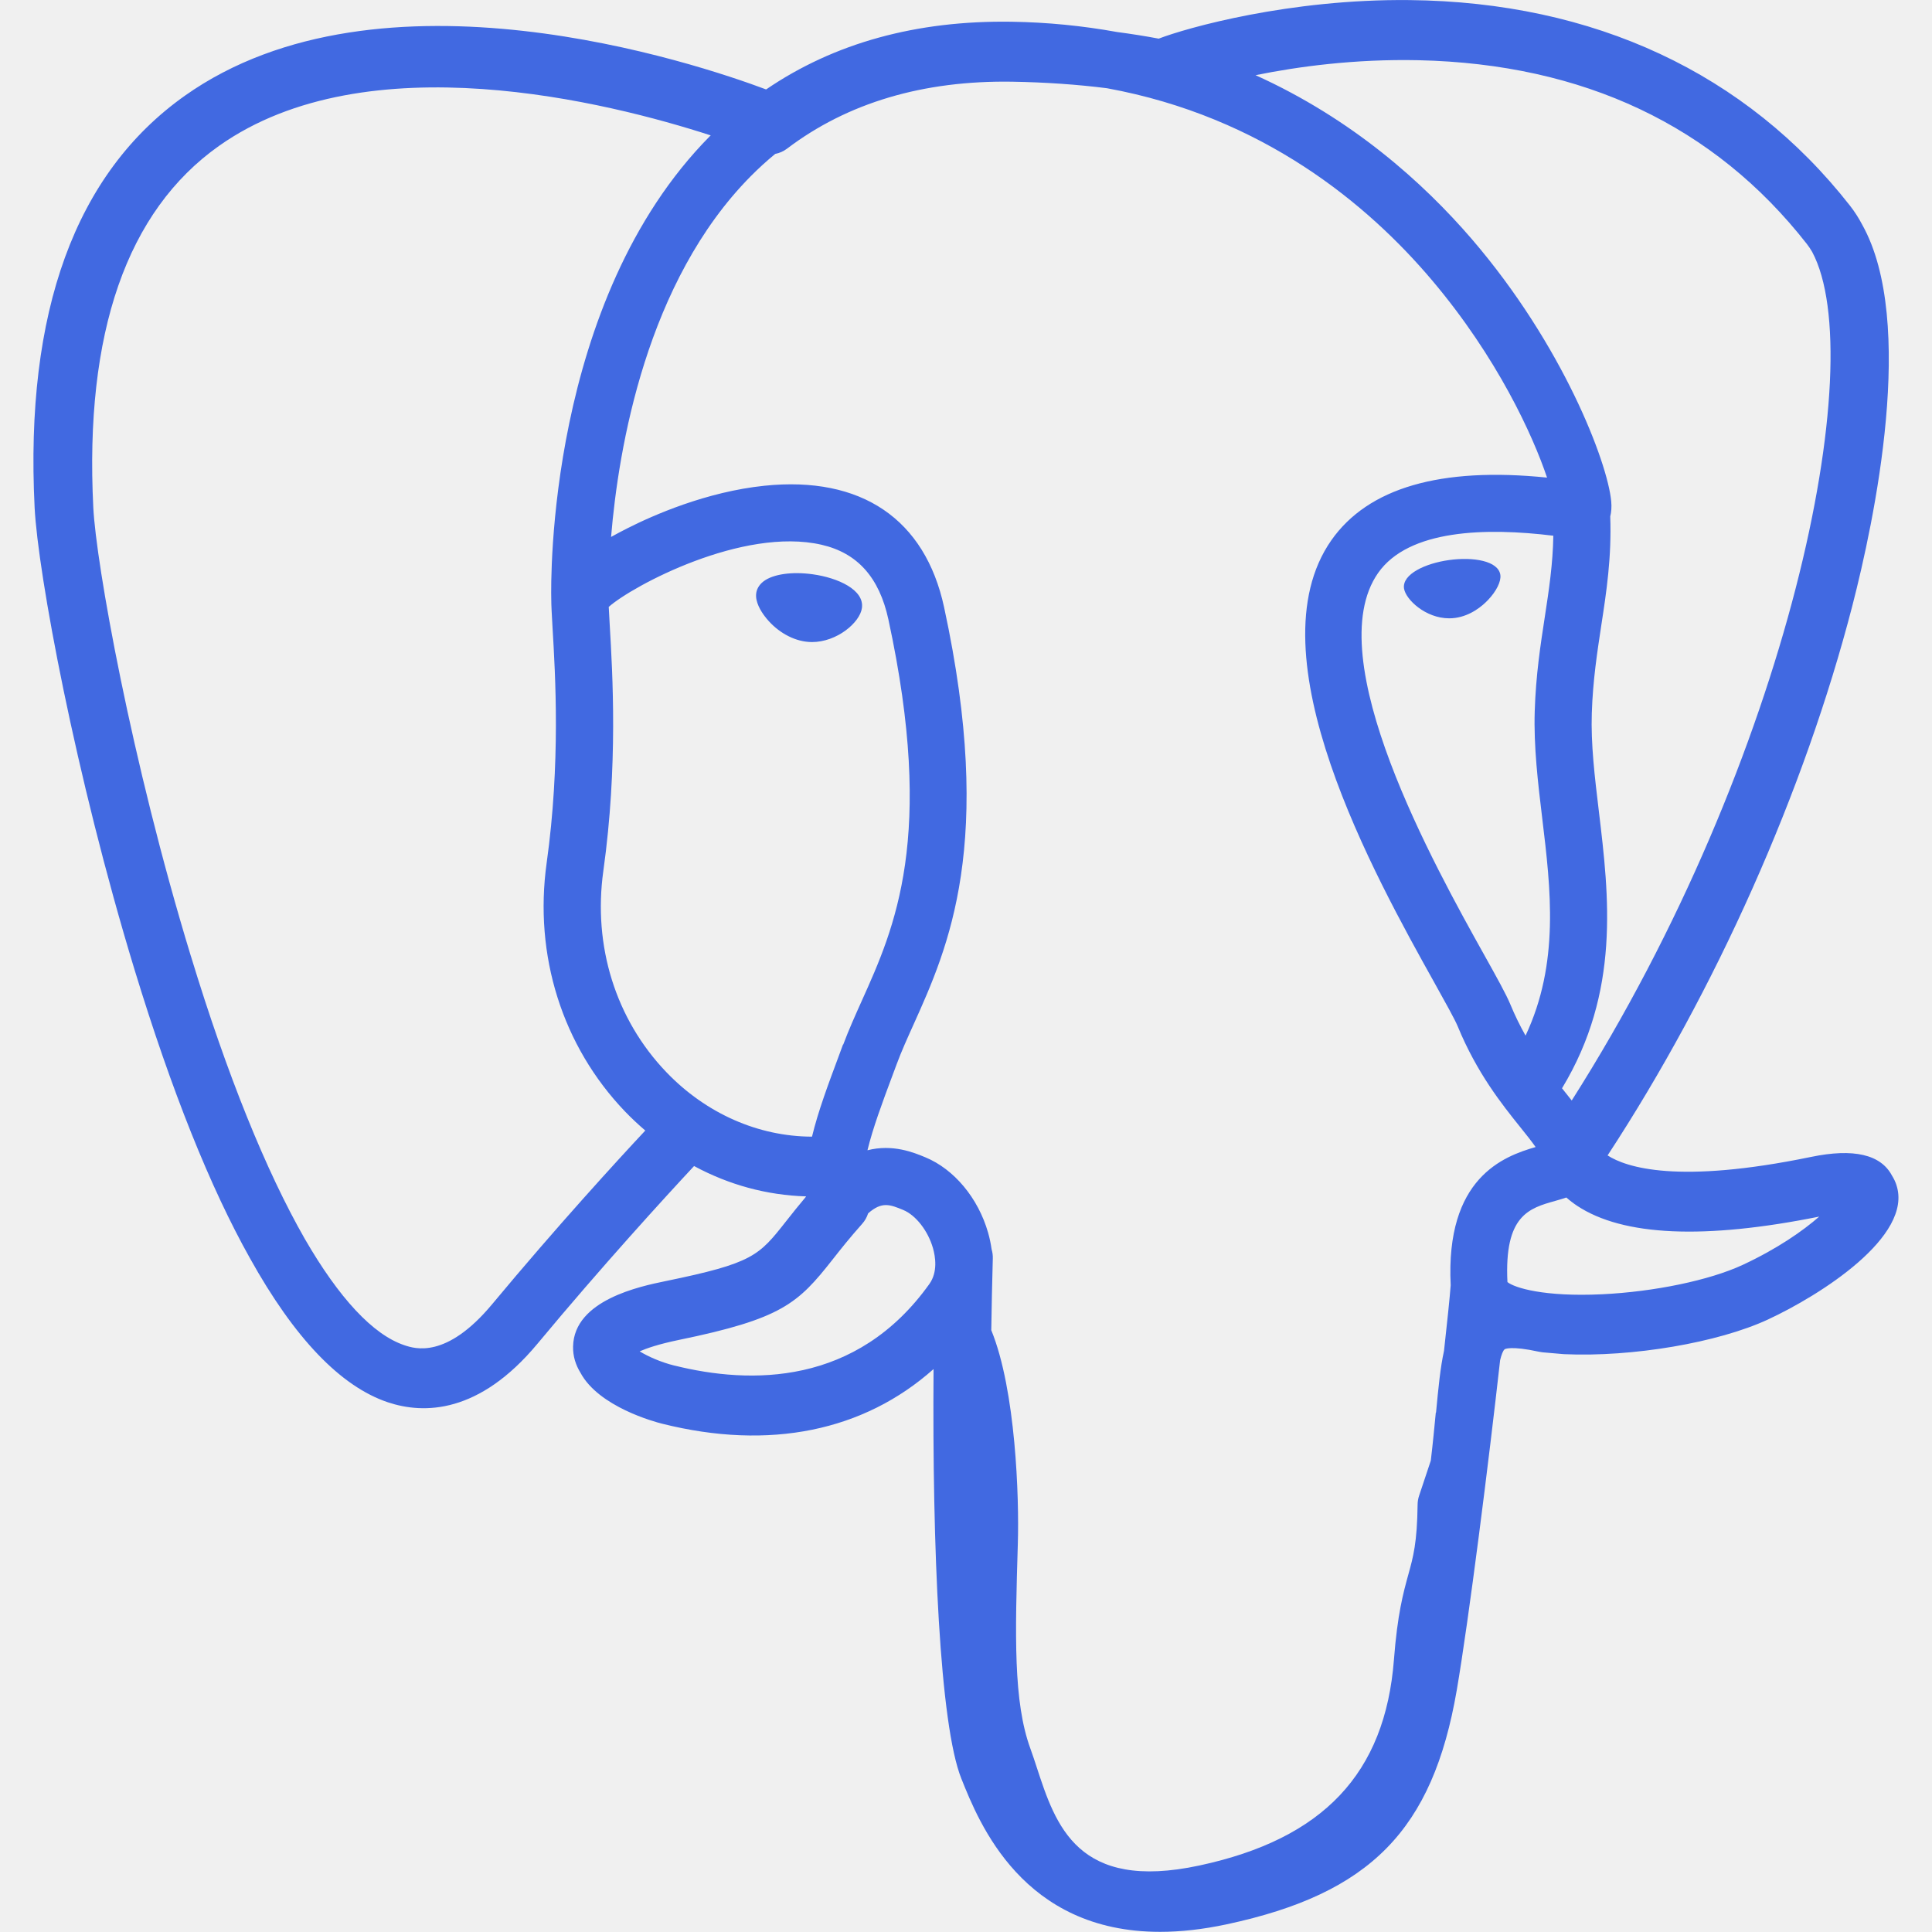
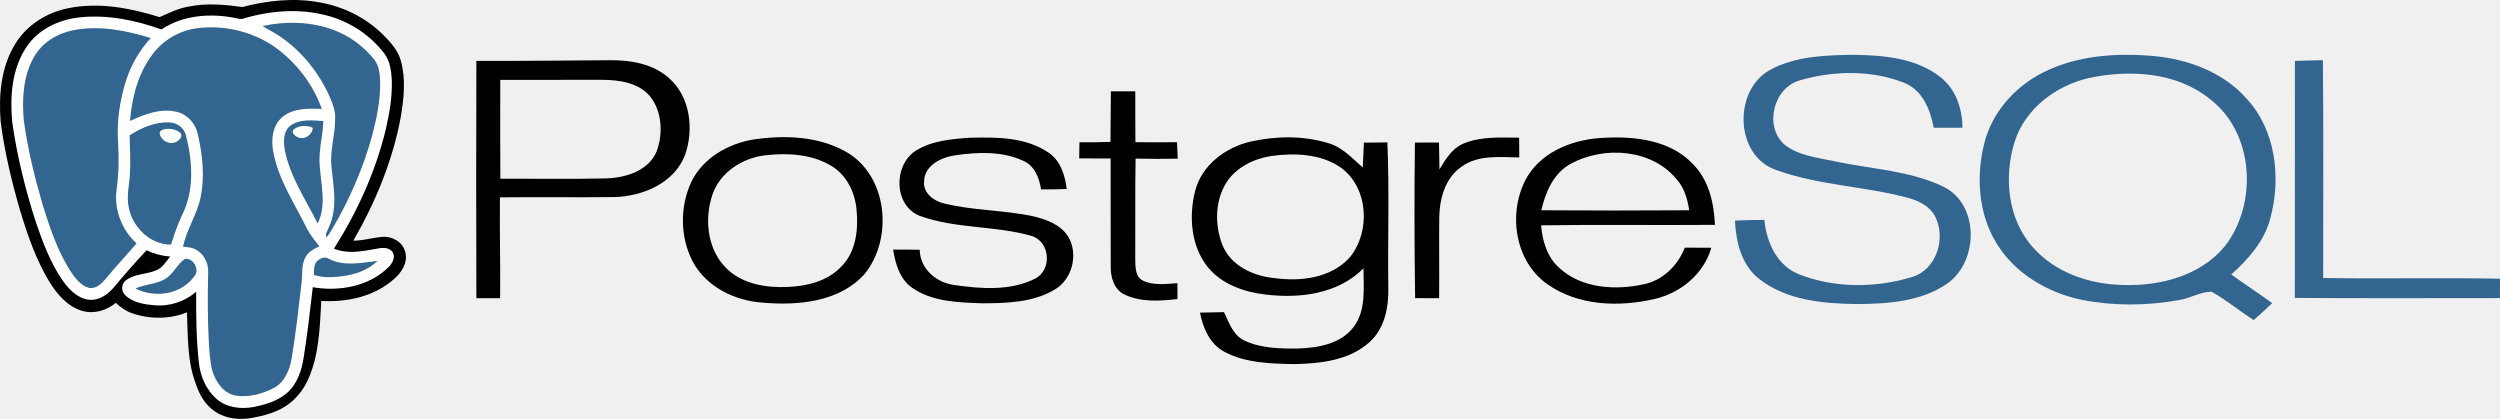
- <svg xmlns="http://www.w3.org/2000/svg" fill="#4169E1" role="img" viewBox="0 0 24 24">
-   <path d="M23.559 14.723a.527.527 0 0 0-.056-.119c-.139-.263-.477-.342-1.007-.232-1.653.341-2.293.131-2.526-.019 1.342-2.048 2.445-4.522 3.041-6.83.271-1.051.798-3.524.122-4.732a1.564 1.564 0 0 0-.151-.235C21.693.909 19.801.025 17.51.001c-1.495-.016-2.771.346-3.116.479a9.449 9.449 0 0 0-.516-.082 8.044 8.044 0 0 0-1.311-.128c-1.182-.018-2.204.264-3.05.841-.857-.321-4.789-1.645-7.222.079C.936 2.153.309 3.873.43 6.304c.041.818.507 3.334 1.242 5.744.46 1.506.939 2.702 1.433 3.582.553.994 1.126 1.593 1.714 1.79.447.149 1.133.144 1.858-.728.801-.964 1.59-1.826 1.945-2.207.435.235.906.362 1.39.377a.057.057 0 0 0 0.0.004 11.031 11.031 0 0 0-.247.305c-.339.43-.409.52-1.5.744-.31.064-1.134.234-1.146.811-.003.122.033.231.092.327.227.423.922.61 1.015.633 1.335.334 2.504.092 3.371-.679-.017 2.231.077 4.417.345 5.087.221.553.762 1.905 2.469 1.904.251 0 .526-.029.83-.094 1.782-.382 2.556-1.17 2.855-2.906.15-.871.402-2.875.539-4.101.017-.07.036-.121.057-.136.001-.001.07-.047.427.031a.367.367 0 0 0 .044.007l.254.022.015.001c.847.038 1.911-.143 2.531-.431.644-.299 1.806-1.032 1.595-1.67zM2.371 11.877c-.744-2.436-1.178-4.885-1.212-5.572-.109-2.171.417-3.683 1.562-4.493 1.837-1.299 4.84-.541 6.108-.13-.003.003-.007.006-.01.009-2.024 2.044-1.976 5.536-1.971 5.75-0.0.082.007.199.016.359.035.587.1 1.68-.073 2.918-.161 1.15.194 2.276.973 3.089.081.084.165.163.252.237-.347.371-1.1 1.193-1.903 2.158-.568.682-.96.552-1.089.509-.392-.131-.813-.587-1.238-1.322-.48-.839-.964-2.032-1.415-3.513zm6.007 5.087c-.171-.043-.327-.113-.432-.177.089-.039.237-.09.483-.141 1.283-.264 1.482-.451 1.914-1.0.099-.126.212-.269.367-.443a.355.355 0 0 0 .074-.13c.171-.151.272-.11.437-.042.156.065.308.26.369.475.029.102.062.294-.045.444-.904 1.266-2.222 1.249-3.168 1.013zm2.094-3.988-.052.141c-.133.357-.257.688-.333 1.003-.667-.002-1.317-.287-1.81-.802-.628-.655-.913-1.566-.782-2.5.183-1.308.115-2.447.079-3.059-.005-.086-.009-.161-.012-.22.296-.262 1.666-.996 2.643-.772.446.102.718.406.831.928.585 2.704.077 3.831-.33 4.736-.084.187-.163.363-.231.545zm7.364 4.572c-.017.177-.036.376-.062.596l-.146.438a.355.355 0 0 0-.018.108c-.006.475-.054.649-.115.869-.063.229-.135.489-.179 1.058-.11 1.414-.878 2.227-2.417 2.557-1.516.325-1.784-.497-2.021-1.222a6.582 6.582 0 0 0-.077-.227c-.215-.586-.191-1.412-.157-2.555.017-.561-.025-1.901-.33-2.646.004-.293.011-.591.019-.892a.353.353 0 0 0-.015-.113 1.493 1.493 0 0 0-.044-.208c-.123-.428-.421-.787-.78-.935-.142-.059-.404-.167-.718-.087.067-.276.183-.588.309-.925l.053-.142c.059-.16.134-.326.213-.501.426-.948 1.011-2.245.377-5.177-.237-1.098-1.03-1.634-2.232-1.51-.721.075-1.38.365-1.709.532a5.672 5.672 0 0 0-.196.104c.092-1.106.439-3.174 1.736-4.482a4.031 4.031 0 0 1 .303-.276.353.353 0 0 0 .145-.064c.752-.571 1.694-.851 2.802-.833.409.007.802.034 1.174.081 1.939.354 3.244 1.447 4.036 2.383.814.962 1.255 1.931 1.431 2.454-1.323-.135-2.223.127-2.68.779-.993 1.419.543 4.173 1.281 5.496.135.243.252.452.289.541.24.583.551.971.779 1.255.07.087.137.171.189.245-.401.116-1.121.383-1.055 1.717-.012.156-.042.447-.083.815-.046.208-.07.46-.099.766zm.89-1.621c-.041-.832.269-.918.597-1.01a2.857 2.857 0 0 0 .135-.041 1.202 1.202 0 0 0 .134.103c.57.377 1.582.421 3.007.134-.202.177-.519.399-.953.601-.41.19-1.096.333-1.747.364-.72.034-1.086-.081-1.172-.151zm.57-9.271c-.006.351-.054.669-.105 1.002-.055.358-.112.727-.126 1.176-.014.437.04.891.093 1.33.107.887.216 1.8-.207 2.701a3.527 3.527 0 0 1-.188-.386c-.053-.128-.167-.333-.325-.616-.616-1.104-2.057-3.69-1.319-4.745.38-.543 1.341-.566 2.178-.463zm.228 7.014a12.376 12.376 0 0 0-.085-.107l-.035-.044c.726-1.2.584-2.386.458-3.438-.052-.432-.101-.84-.088-1.223.013-.406.067-.754.118-1.091.064-.415.129-.844.111-1.351.013-.053.019-.116.012-.19-.046-.485-.6-1.938-1.729-3.253-.608-.707-1.49-1.497-2.689-2.039.525-.107 1.233-.203 2.024-.186 2.051.046 3.675.814 4.824 2.282a.908.908 0 0 1 .067.1c.723 1.356-.276 6.275-2.987 10.54zm-8.817-6.116c-.025.179-.309.422-.621.422a.582.582 0 0 1-.081-.006c-.187-.026-.377-.144-.506-.316-.046-.06-.12-.178-.105-.284.005-.04.026-.099.092-.149.118-.089.352-.123.61-.087.316.044.643.194.611.419zm7.931-.411c.011.079-.049.201-.153.31-.068.072-.212.196-.408.223a.546.546 0 0 1-.075.005c-.293 0-.541-.234-.561-.372-.024-.176.264-.311.561-.352.297-.041.611.009.636.185z" />
+ <svg xmlns="http://www.w3.org/2000/svg" id="svg3039" version="1.1" width="772.099" height="129.376" xml:space="preserve">
+   <defs id="defs3043">
+     <clipPath clipPathUnits="userSpaceOnUse" id="clipPath3053">
+       <path d="M 0,408 503,408 503,0 0,0 0,408 Z" id="path3055" />
+     </clipPath>
+   </defs>
+   <g id="g3047" transform="matrix(1.25,0,0,-1.25,145.2116,517.2507)">
+     <g id="g3093" transform="translate(321.1001,396.4902)">
+       <path d="m 0,0 c 6.18,3.42 13.5,3.65 20.4,3.77 7.46,-0.09 15.64,-0.7 21.74,-5.5 3.82,-2.95 5.44,-7.83 5.45,-12.52 -2.37,-0.01 -4.73,0 -7.09,0 C 39.64,-9.65 37.62,-4.7 32.83,-3 24.82,0.04 15.62,-0.15 7.46,-2.53 0.92,-4.34 -1.47,-13.8 3.57,-18.37 c 3.61,-2.88 8.42,-3.27 12.77,-4.24 8.92,-1.9 18.38,-2.21 26.69,-6.28 8.86,-4.44 8.52,-18.61 0.71,-23.93 -6.48,-4.45 -14.72,-4.94 -22.34,-5 -8.3,0.13 -17.35,0.91 -24.1,6.27 -4.32,3.42 -5.66,9.11 -5.91,14.36 2.42,0.12 4.84,0.16 7.27,0.17 0.53,-5.58 3.15,-11.38 8.71,-13.5 8.7,-3.38 18.76,-3.34 27.64,-0.65 6.21,1.75 8.62,9.66 5.8,15.08 -1.34,2.45 -3.97,3.78 -6.55,4.49 -10.85,2.93 -22.34,3.09 -32.94,7 C -8.68,-20.93 -9.01,-4.99 0,0" style="fill:#326690;fill-opacity:1;fill-rule:nonzero;stroke:none" id="path3095" />
+     </g>
+     <g id="g3097" transform="translate(399.8799,394.5098)">
+       <path d="m 0,0 c -8.09,-1.88 -15.63,-7.52 -18.25,-15.62 -2.77,-8.72 -1.81,-19.23 4.51,-26.23 5.56,-6.3 14.12,-9.14 22.35,-9.27 9.1,-0.3 19.06,2.31 25.05,9.58 8.18,10.52 7.24,28.05 -3.71,36.35 C 21.68,1.54 10.04,2.15 0,0 m -11.31,1.35 c 8.28,4.22 17.87,4.88 26.99,4.13 8.66,-0.72 17.48,-3.92 23.34,-10.56 7.27,-7.83 8.57,-19.67 5.84,-29.66 -1.48,-5.6 -5.41,-10.02 -9.63,-13.78 3.33,-2.42 6.79,-4.65 10.12,-7.09 -1.49,-1.44 -3.02,-2.83 -4.59,-4.18 -3.52,2.26 -6.75,4.96 -10.39,7.01 -2.81,0 -5.38,-1.7 -8.18,-2.09 -7.8,-1.38 -15.91,-1.48 -23.7,0.05 -8.49,1.7 -16.65,6.46 -21.23,13.96 -4.53,7.33 -5.12,16.58 -3.04,24.79 1.92,7.6 7.53,13.94 14.47,17.42" style="fill:#326690;fill-opacity:1;fill-rule:nonzero;stroke:none" id="path3099" />
+     </g>
+     <g id="g3101" transform="translate(450.8398,398.7598)">
+       <path d="m 0,0 c 2.3,0.05 4.6,0.11 6.91,0.18 0.19,-17.94 0.04,-35.88 0.07,-53.82 14.56,-0.25 29.13,0.11 43.69,-0.18 -0.01,-1.59 -0.02,-3.19 -0.03,-4.79 -16.88,-0.01 -33.77,-0.07 -50.66,0.04 C 0.01,-39.05 -0.03,-19.52 0,0" style="fill:#326690;fill-opacity:1;fill-rule:nonzero;stroke:none" id="path3103" />
+     </g>
+     <g id="g3133" transform="translate(7.4299,394.0698)">
+       <path d="m 0,0 c -0.01,-8.14 -0.04,-16.28 0.02,-24.42 8.69,0.02 17.38,-0.13 26.07,0.07 4.85,0.15 10.53,1.82 12.56,6.7 1.6,4.37 1.35,9.8 -1.61,13.55 -2.88,3.45 -7.7,4.09 -11.93,4.11 C 16.74,0.02 8.37,0.02 0,0 m -5.9,4.69 c 11,-0.04 22,0.09 33.01,0.16 5.1,0.06 10.59,-0.88 14.53,-4.37 5.34,-4.62 6.27,-12.76 3.98,-19.14 -2.71,-6.9 -10.48,-10.13 -17.46,-10.3 -9.41,-0.12 -18.83,0.05 -28.24,-0.07 -0.1,-8.31 0.14,-16.61 0.05,-24.92 -1.96,0.01 -3.92,0.01 -5.87,0 -0.06,19.55 -0.07,39.09 0,58.64" style="fill:#000000;fill-opacity:1;fill-rule:nonzero;stroke:none" id="path3135" />
+     </g>
+     <g id="g3137" transform="translate(158.29,391.23)">
+       <path d="m 0,0 6.04,0 c 0,-4.19 -0.01,-8.37 0.03,-12.56 3.43,-0.04 6.86,-0.04 10.29,0 0.05,-1.36 0.1,-2.71 0.16,-4.07 -3.47,-0.07 -6.94,-0.07 -10.41,0.01 -0.14,-8.23 -0.03,-16.45 -0.08,-24.67 0.06,-1.87 -0.12,-4.35 1.79,-5.42 2.67,-1.34 5.76,-0.85 8.62,-0.69 0,-1.3 0.01,-2.61 0.02,-3.92 -4.41,-0.5 -9.16,-0.83 -13.25,1.2 -2.47,1.29 -3.29,4.24 -3.24,6.84 -0.05,8.9 0.02,17.79 -0.02,26.69 -2.59,-0.01 -5.17,0 -7.76,0.03 0.02,1.33 0.03,2.66 0.05,3.98 2.56,-0.03 5.11,-0.01 7.67,0.1 C -0.06,-8.32 -0.05,-4.16 0,0" style="fill:#000000;fill-opacity:1;fill-rule:nonzero;stroke:none" id="path3139" />
+     </g>
+     <g id="g3141" transform="translate(72.8901,375.4302)">
+       <path d="m 0,0 c -5.65,-0.66 -11.21,-4.22 -13.06,-9.79 -2.07,-6.19 -1.19,-13.91 3.84,-18.48 3.98,-3.65 9.67,-4.5 14.87,-4.25 4.72,0.19 9.73,1.44 13.1,4.97 3.69,3.62 4.3,9.19 3.82,14.09 -0.37,4.24 -2.41,8.54 -6.15,10.8 C 11.55,0.31 5.54,0.64 0,0 m -2.95,3.9 c 7.65,1.13 16.01,0.87 22.89,-3.02 10.34,-5.82 11.79,-21.44 4.59,-30.24 -6.18,-6.86 -16.3,-7.79 -24.97,-7.06 -7.04,0.43 -14.25,3.92 -17.58,10.38 -3.02,5.97 -3.06,13.4 -0.24,19.45 2.84,5.89 9.03,9.44 15.31,10.49" style="fill:#000000;fill-opacity:1;fill-rule:nonzero;stroke:none" id="path3143" />
+     </g>
+     <g id="g3145" transform="translate(110,376.5098)">
+       <path d="m 0,0 c 3.98,2.54 8.88,2.94 13.48,3.26 6.49,0.15 13.59,0.19 19.21,-3.54 3.13,-1.96 4.26,-5.67 4.7,-9.13 -2.11,-0.08 -4.23,-0.1 -6.34,-0.1 -0.44,2.87 -1.61,5.91 -4.49,7.11 -5.18,2.38 -11.17,2.12 -16.69,1.33 -3.43,-0.49 -7.62,-2.44 -7.72,-6.43 -0.3,-2.83 2.29,-4.82 4.76,-5.43 7.28,-1.83 14.89,-1.65 22.22,-3.22 3.27,-0.77 6.8,-2.08 8.66,-5.07 2.54,-4.34 0.96,-10.57 -3.44,-13.08 -5.34,-3.16 -11.8,-3.32 -17.84,-3.35 -5.88,0.23 -12.28,0.33 -17.3,3.83 -3.08,2.13 -4.14,5.94 -4.72,9.44 2.19,0.03 4.38,0 6.57,-0.04 0.11,-4.77 4.12,-8.15 8.62,-8.72 6.54,-0.94 13.77,-1.48 19.86,1.56 4.22,2.12 3.81,8.95 -0.65,10.53 -9.05,2.64 -18.91,1.77 -27.83,5.01 C -5.37,-13.48 -5.47,-3.61 0,0" style="fill:#000000;fill-opacity:1;fill-rule:nonzero;stroke:none" id="path3147" />
+     </g>
+     <g id="g3149" transform="translate(197.9302,375.2598)">
+       <path d="m 0,0 c -4.35,-0.68 -8.71,-2.8 -11.13,-6.61 -2.81,-4.53 -2.85,-10.45 -0.96,-15.34 2.01,-5.07 7.48,-7.66 12.63,-8.19 6.54,-0.94 14.17,-0.09 18.84,5.07 5.23,6.36 4.66,17.4 -2.34,22.3 C 12.1,0.58 5.73,0.78 0,0 m -5.06,3.57 c 6.23,1.39 12.9,1.49 19.05,-0.37 3.51,-0.95 5.96,-3.75 8.61,-6.03 0.12,2.05 0.17,4.1 0.28,6.14 1.93,-0.01 3.86,0.01 5.8,0.05 0.52,-11.85 0.07,-23.74 0.23,-35.61 0.15,-4.91 -0.81,-10.31 -4.64,-13.74 -5.03,-4.56 -12.2,-5.3 -18.69,-5.43 -5.77,0.12 -11.85,0.25 -17.07,2.99 -3.65,1.89 -5.4,5.89 -6.12,9.73 1.97,0.04 3.94,0.06 5.92,0.12 1.25,-2.55 2.21,-5.64 4.96,-6.98 4.12,-1.98 8.84,-2.04 13.32,-2.01 4.99,0.17 10.71,1.13 13.85,5.46 3.03,4.14 2.34,9.55 2.34,14.36 -6.25,-6.33 -15.7,-7.51 -24.15,-6.49 -5.3,0.61 -10.84,2.5 -14.3,6.77 -4.2,5.19 -4.72,12.52 -3.16,18.8 1.63,6.41 7.53,10.83 13.77,12.24" style="fill:#000000;fill-opacity:1;fill-rule:nonzero;stroke:none" id="path3151" />
+     </g>
+     <g id="g3153" transform="translate(245.2202,378.2402)">
+       <path d="m 0,0 c 4.38,1.92 9.28,1.56 13.95,1.55 0,-1.63 0.01,-3.26 0.03,-4.89 -4.8,0.07 -10.15,0.71 -14.28,-2.29 -4.03,-2.76 -5.42,-7.9 -5.49,-12.55 -0.07,-6.64 0.04,-13.29 -0.03,-19.94 -1.98,0.01 -3.96,0.02 -5.93,0.02 -0.19,12.81 -0.22,25.62 -0.05,38.43 1.98,-0.01 3.97,-0.01 5.95,0.02 0.04,-2.21 0.05,-4.43 0.11,-6.64 C -4.27,-3.86 -2.72,-1.2 0,0" style="fill:#000000;fill-opacity:1;fill-rule:nonzero;stroke:none" id="path3155" />
+     </g>
+     <g id="g3157" transform="translate(272.0801,373.4199)" style="fill:#000000">
+       <path d="m 0,0 c -4.35,-2.25 -6.39,-7.03 -7.43,-11.57 12.17,-0.09 24.35,-0.08 36.53,0 -0.41,2.77 -1.22,5.58 -3.14,7.7 C 19.81,3.58 8.17,4.36 0,0 m -10.83,-3.15 c 4.03,6.5 11.91,9.27 19.24,9.5 7.5,0.37 15.96,-0.65 21.44,-6.33 4.06,-3.94 5.39,-9.72 5.61,-15.19 -14.32,-0.13 -28.64,0.1 -42.95,-0.12 0.33,-3.87 1.5,-7.88 4.51,-10.54 5.56,-5.11 13.95,-5.57 21,-3.99 4.68,1.01 8.28,4.65 10,9.01 2.18,0.01 4.36,0 6.55,-0.02 -1.87,-6.5 -7.6,-11.21 -14.08,-12.67 -8.78,-2.04 -18.9,-1.69 -26.47,3.7 -8.27,5.81 -9.83,18.24 -4.85,26.65" style="fill:#000000;fill-opacity:1;fill-rule:nonzero;stroke:none" id="path3159" />
+     </g>
+     <g id="g4179" transform="matrix(0.4092006,0,0,0.4092006,-155.2385,292.903)">
+       <g id="g4227">
+         <g id="g3081" transform="matrix(0.8923339,0,0,0.8923339,194.9126,126.8612)">
+           <path d="m 0,0 c -6.09,-3.6 -13.48,-3.37 -19.8,-6.3 12.81,-6.53 30.54,-4.24 39.4,7.76 4.54,4.22 0.15,13.14 -5.85,12.29 C 8.24,10.16 5.9,3.17 0,0 m 103.43,12.58 c -2.63,-2.44 -2.45,-6.33 -2.48,-9.62 5.81,-1.99 12.06,-1.78 18.08,-1.06 9.09,0.98 18.34,4.02 25.01,10.51 -10.92,-1.32 -22.86,-3.96 -33.13,1.45 -2.42,1.68 -5.39,0.26 -7.48,-1.28 M -23.72,97.34 c 0.17,-8.61 0.78,-17.23 0.19,-25.84 -0.26,-7.61 -2.49,-15.25 -0.78,-22.84 2.5,-13.43 14.5,-25.35 28.61,-25.21 2.07,6.77 4.47,13.45 7.43,19.89 8.48,16.7 7.11,36.32 2.68,53.96 -1.21,4.97 -5.87,8.54 -10.92,8.76 -9.75,0.56 -19.16,-3.52 -27.21,-8.72 m 108.84,6.61 c -5.06,-3.96 -4.8,-11.17 -3.77,-16.87 3.64,-17.91 14.09,-33.26 22.17,-49.34 6.03,12.12 2.32,25.86 1.39,38.64 -1.03,10.33 2.13,20.39 2.45,30.65 -7.42,0.46 -15.82,1.48 -22.24,-3.08 m -146.65,64.57 c -10.9,-2.04 -21.28,-8.28 -26.84,-18.07 -7.43,-12.93 -8.24,-28.5 -6.94,-43.02 2.61,-19.08 7.15,-37.85 12.53,-56.32 4.8,-15.61 10.05,-31.33 18.75,-45.25 3.22,-4.74 6.9,-10.02 12.68,-11.69 4.94,-1.02 8.86,3.05 11.76,6.47 6.57,8.11 13.76,15.67 20.54,23.6 -9.96,9.05 -15.34,22.84 -13.53,36.25 1.44,10.27 1.71,20.67 1.08,31.02 -1.09,14.69 1,29.57 5.57,43.55 3.36,10.47 9.11,20.03 16.5,28.15 -16.75,5.11 -34.65,8.67 -52.1,5.31 M 22,169.84 c -11.88,-1.55 -23.01,-7.97 -30.18,-17.59 -9.76,-12.93 -14.02,-29.23 -15.26,-45.16 9.81,4.58 20.86,8.87 31.82,6.11 7.12,-1.71 12.47,-7.93 14.03,-14.96 3.2,-14.09 4.93,-28.94 1.8,-43.21 C 21.8,43.5 14.77,33.53 12.44,21.98 c 2.97,-0.24 6.07,-0.44 8.72,-1.93 5.47,-2.98 8.62,-9.37 8.28,-15.51 -0.41,-15.72 -0.39,-31.45 0.44,-47.15 0.49,-6.5 0.67,-13.1 2.39,-19.42 2.35,-7.54 7.58,-15.27 15.88,-16.73 8.74,-1.34 17.77,1.14 25.54,5.09 7.59,4 11,12.54 12.3,20.57 2.75,16.76 4.65,33.65 6.58,50.52 0.83,6.02 -0.35,12.63 3.01,18.05 1.92,3.48 5.69,5.11 9.07,6.82 -2.83,3.63 -5.82,7.16 -8.04,11.21 -8.36,17.26 -19.68,33.58 -23.17,52.78 -1.5,8.08 -0.64,17.69 6.04,23.32 7.36,6.33 17.69,5.96 26.8,5.64 -5.48,15.49 -15.65,29.27 -28.52,39.44 C 62.19,166.94 41.6,172.33 22,169.84 m 44.26,1.5 c 3.64,-2.52 7.73,-4.27 11.38,-6.78 14.98,-10.03 26.66,-24.64 34,-41.05 2.03,-4.74 4.12,-9.73 3.7,-15.01 0.09,-10.78 -3.6,-21.29 -2.5,-32.1 1.05,-11.45 3.52,-23.16 0.6,-34.54 -0.82,-4.03 -2.93,-7.61 -4.38,-11.41 0.11,-0.55 0.32,-1.65 0.43,-2.19 1.38,1.78 2.63,3.66 3.78,5.6 11.64,19.72 20.9,40.9 27,63 3.19,11.94 5.69,24.21 5.54,36.62 -0.22,5.21 -0.65,10.9 -4.03,15.14 -7.09,8.88 -16.53,15.89 -27.16,19.92 -15.35,5.78 -32.43,6.22 -48.36,2.8 m -13.75,4.8 c 18.61,5.75 38.91,7.28 57.83,2.15 15.15,-4.07 28.89,-13.18 38.37,-25.68 3.83,-5.19 4.7,-11.86 4.98,-18.13 0.36,-11.2 -1.58,-22.32 -4.1,-33.2 -6.92,-28.62 -19.3,-55.74 -35.04,-80.57 8.82,-3.78 18.71,-1.89 27.81,-0.27 3.79,0.75 8.68,1.66 11.55,-1.66 2.79,-3.62 0.11,-8.23 -2.72,-10.89 -13.23,-12.93 -33.26,-16.32 -50.97,-13.33 -1.79,-15.82 -3.67,-31.65 -6.14,-47.39 -1.37,-8.79 -4.3,-17.95 -11.18,-24.01 -6.47,-5.66 -14.99,-8.15 -23.27,-9.72 -8.44,-1.47 -17.92,-0.26 -24.57,5.54 -7.05,6.24 -11.06,15.48 -11.95,24.76 -1.79,15.84 -1.87,31.81 -1.82,47.74 -7.61,-6.56 -17.73,-9.93 -27.75,-9.17 -7.07,0.59 -14.9,1.7 -20.21,6.86 -2.94,2.69 -2.78,7.79 0.49,10.13 5.67,4.28 13.21,3.95 19.64,6.43 4.77,1.4 7.24,6.04 10.24,9.6 -5.54,0.41 -10.96,1.82 -15.95,4.27 -7.64,-8.14 -15.01,-16.55 -22.17,-25.13 -4.14,-4.96 -10.25,-9.15 -17.01,-8.33 -7.6,0.93 -13.25,6.89 -17.5,12.8 -8.37,12.03 -13.54,25.91 -18.25,39.69 -7.14,22.1 -12.75,44.76 -16,67.78 -1.61,17.34 -0.24,36.23 9.86,51.02 7.99,11.86 21.97,18.32 35.89,19.77 18.72,1.96 37.63,-1.86 55.21,-8.19 14.65,9.78 33.28,11.13 50.17,7.7 1.51,-0.19 3.02,-0.88 4.56,-0.57" style="fill:#ffffff;fill-opacity:1;fill-rule:nonzero;stroke:none" id="path3083" />
+         </g>
+         <g id="g3085" transform="matrix(0.8923339,0,0,0.8923339,272.9826,217.4775)">
+           <path d="M 0,0 C 3.64,2.6 8.69,2.79 12.71,0.92 12.56,-4.17 6.46,-7.83 2.01,-5.21 0.17,-4.38 -2.14,-1.76 0,0" style="fill:#ffffff;fill-opacity:1;fill-rule:nonzero;stroke:none" id="path3087" />
+         </g>
+         <g id="g3089" transform="matrix(0.8923339,0,0,0.8923339,193.931,217.21)">
+           <path d="M 0,0 C 3.8,1.02 8.35,0.53 11.48,-2.01 13.67,-3.79 11.67,-6.74 9.77,-7.81 5.46,-10.99 -1.39,-7.88 -2.27,-2.77 -2.52,-1.27 -1.23,-0.43 0,0" style="fill:#ffffff;fill-opacity:1;fill-rule:nonzero;stroke:none" id="path3091" />
+         </g>
+         <g id="g3105" transform="matrix(0.8923339,0,0,0.8923339,254.0384,279.7536)">
+           <path d="m 0,0 c 15.93,3.42 33.01,2.98 48.36,-2.8 10.63,-4.03 20.07,-11.04 27.16,-19.92 3.38,-4.24 3.81,-9.93 4.03,-15.14 0.15,-12.41 -2.35,-24.68 -5.54,-36.62 -6.1,-22.1 -15.36,-43.28 -27,-63 -1.15,-1.94 -2.4,-3.82 -3.78,-5.6 -0.11,0.54 -0.32,1.64 -0.43,2.19 1.45,3.8 3.56,7.38 4.38,11.41 2.92,11.38 0.45,23.09 -0.6,34.54 -1.1,10.81 2.59,21.32 2.5,32.1 0.42,5.28 -1.67,10.27 -3.7,15.01 -7.34,16.41 -19.02,31.02 -34,41.05 C 7.73,-4.27 3.64,-2.52 0,0" style="fill:#326690;fill-opacity:1;fill-rule:nonzero;stroke:none" id="path3107" />
+         </g>
+         <g id="g3109" transform="matrix(0.8923339,0,0,0.8923339,214.544,278.4151)">
+           <path d="m 0,0 c 19.6,2.49 40.19,-2.9 55.76,-15.16 12.87,-10.17 23.04,-23.95 28.52,-39.44 -9.11,0.32 -19.44,0.69 -26.8,-5.64 -6.68,-5.63 -7.54,-15.24 -6.04,-23.32 3.49,-19.2 14.81,-35.52 23.17,-52.78 2.22,-4.05 5.21,-7.58 8.04,-11.21 -3.38,-1.71 -7.15,-3.34 -9.07,-6.82 -3.36,-5.42 -2.18,-12.03 -3.01,-18.05 -1.93,-16.87 -3.83,-33.76 -6.58,-50.52 -1.3,-8.03 -4.71,-16.57 -12.3,-20.57 -7.77,-3.95 -16.8,-6.43 -25.54,-5.09 -8.3,1.46 -13.53,9.19 -15.88,16.73 -1.72,6.32 -1.9,12.92 -2.39,19.42 -0.83,15.7 -0.85,31.43 -0.44,47.15 0.34,6.14 -2.81,12.53 -8.28,15.51 -2.65,1.49 -5.75,1.69 -8.72,1.93 2.33,11.55 9.36,21.52 11.77,33.05 3.13,14.27 1.4,29.12 -1.8,43.21 -1.56,7.03 -6.91,13.25 -14.03,14.96 -10.96,2.76 -22.01,-1.53 -31.82,-6.11 1.24,15.93 5.5,32.23 15.26,45.16 C -23.01,-7.97 -11.88,-1.55 0,0" style="fill:#326690;fill-opacity:1;fill-rule:nonzero;stroke:none" id="path3111" />
+         </g>
+         <g id="g3113" transform="matrix(0.8923339,0,0,0.8923339,140.007,277.2373)">
+           <path d="m 0,0 c 17.45,3.36 35.35,-0.2 52.1,-5.31 -7.39,-8.12 -13.14,-17.68 -16.5,-28.15 -4.57,-13.98 -6.66,-28.86 -5.57,-43.55 0.63,-10.35 0.36,-20.75 -1.08,-31.02 -1.81,-13.41 3.57,-27.2 13.53,-36.25 -6.78,-7.93 -13.97,-15.49 -20.54,-23.6 -2.9,-3.42 -6.82,-7.49 -11.76,-6.47 -5.78,1.67 -9.46,6.95 -12.68,11.69 -8.7,13.92 -13.95,29.64 -18.75,45.25 -5.38,18.47 -9.92,37.24 -12.53,56.32 -1.3,14.52 -0.49,30.09 6.94,43.02 C -21.28,-8.28 -10.9,-2.04 0,0" style="fill:#326690;fill-opacity:1;fill-rule:nonzero;stroke:none" id="path3115" />
+         </g>
+         <g id="g3117" transform="matrix(0.8923339,0,0,0.8923339,272.9826,217.4775)">
+           <path d="M 0,0 C -2.14,-1.76 0.17,-4.38 2.01,-5.21 6.46,-7.83 12.56,-4.17 12.71,0.92 8.69,2.79 3.64,2.6 0,0 m -2.37,2.4 c 6.42,4.56 14.82,3.54 22.24,3.08 -0.32,-10.26 -3.48,-20.32 -2.45,-30.65 0.93,-12.78 4.64,-26.52 -1.39,-38.64 -8.08,16.08 -18.53,31.43 -22.17,49.34 -1.03,5.7 -1.29,12.91 3.77,16.87" style="fill:#326690;fill-opacity:1;fill-rule:nonzero;stroke:none" id="path3119" />
+         </g>
+         <g id="g3121" transform="matrix(0.8923339,0,0,0.8923339,193.931,217.21)">
+           <path d="m 0,0 c -1.23,-0.43 -2.52,-1.27 -2.27,-2.77 0.88,-5.11 7.73,-8.22 12.04,-5.04 1.9,1.07 3.9,4.02 1.71,5.8 C 8.35,0.53 3.8,1.02 0,0 m -22.62,-3.91 c 8.05,5.2 17.46,9.28 27.21,8.72 5.05,-0.22 9.71,-3.79 10.92,-8.76 4.43,-17.64 5.8,-37.26 -2.68,-53.96 -2.96,-6.44 -5.36,-13.12 -7.43,-19.89 -14.11,-0.14 -26.11,11.78 -28.61,25.21 -1.71,7.59 0.52,15.23 0.78,22.84 0.59,8.61 -0.02,17.23 -0.19,25.84" style="fill:#326690;fill-opacity:1;fill-rule:nonzero;stroke:none" id="path3123" />
+         </g>
+         <g id="g3125" transform="matrix(0.8923339,0,0,0.8923339,287.2064,138.0868)">
+           <path d="M 0,0 C 2.09,1.54 5.06,2.96 7.48,1.28 17.75,-4.13 29.69,-1.49 40.61,-0.17 33.94,-6.66 24.69,-9.7 15.6,-10.68 9.58,-11.4 3.33,-11.61 -2.48,-9.62 -2.45,-6.33 -2.63,-2.44 0,0" style="fill:#326690;fill-opacity:1;fill-rule:nonzero;stroke:none" id="path3127" />
+         </g>
+         <g id="g3129" transform="matrix(0.8923339,0,0,0.8923339,194.9126,126.8612)">
+           <path d="m 0,0 c 5.9,3.17 8.24,10.16 13.75,13.75 6,0.85 10.39,-8.07 5.85,-12.29 -8.86,-12 -26.59,-14.29 -39.4,-7.76 6.32,2.93 13.71,2.7 19.8,6.3" style="fill:#326690;fill-opacity:1;fill-rule:nonzero;stroke:none" id="path3131" />
+         </g>
+         <g id="g3161" transform="matrix(0.8923339,0,0,0.8923339,241.7688,284.037)">
+           <path d="m 0,0 c -1.54,-0.31 -3.05,0.38 -4.56,0.57 -16.89,3.43 -35.52,2.08 -50.17,-7.7 -17.58,6.33 -36.49,10.15 -55.21,8.19 -13.92,-1.45 -27.9,-7.91 -35.89,-19.77 -10.1,-14.79 -11.47,-33.68 -9.86,-51.02 3.25,-23.02 8.86,-45.68 16,-67.78 4.71,-13.78 9.88,-27.66 18.25,-39.69 4.25,-5.91 9.9,-11.87 17.5,-12.8 6.76,-0.82 12.87,3.37 17.01,8.33 7.16,8.58 14.53,16.99 22.17,25.13 4.99,-2.45 10.41,-3.86 15.95,-4.27 -3,-3.56 -5.47,-8.2 -10.24,-9.6 -6.43,-2.48 -13.97,-2.15 -19.64,-6.43 -3.27,-2.34 -3.43,-7.44 -0.49,-10.13 5.31,-5.16 13.14,-6.27 20.21,-6.86 10.02,-0.76 20.14,2.61 27.75,9.17 -0.05,-15.93 0.03,-31.9 1.82,-47.74 0.89,-9.28 4.9,-18.52 11.95,-24.76 6.65,-5.8 16.13,-7.01 24.57,-5.54 8.28,1.57 16.8,4.06 23.27,9.72 6.88,6.06 9.81,15.22 11.18,24.01 2.47,15.74 4.35,31.57 6.14,47.39 17.71,-2.99 37.74,0.4 50.97,13.33 2.83,2.66 5.51,7.27 2.72,10.89 -2.87,3.32 -7.76,2.41 -11.55,1.66 -9.1,-1.62 -18.99,-3.51 -27.81,0.27 15.74,24.83 28.12,51.95 35.04,80.57 2.52,10.88 4.46,22 4.1,33.2 -0.28,6.27 -1.15,12.94 -4.98,18.13 C 86.72,-11.03 72.98,-1.92 57.83,2.15 38.91,7.28 18.61,5.75 0,0 m 0.06,8.04 c 17.08,4.48 35.15,6.39 52.63,3.07 15.87,-2.86 30.97,-10.31 42.46,-21.7 5.08,-5.09 10.24,-10.65 12.15,-17.79 3.42,-12.27 2.06,-25.26 0,-37.64 -5.42,-29.7 -17.15,-57.95 -32.17,-84.04 6.76,0 13.26,2.15 19.96,2.59 6.57,0.43 13.59,-3.61 15.17,-10.27 1.98,-7.09 -2.48,-13.96 -7.7,-18.36 -13.29,-11.83 -31.73,-15.74 -49.1,-14.74 -1.04,-17.93 -1.4,-36.57 -8.97,-53.21 -3.38,-7.42 -8.71,-14.04 -15.7,-18.33 -6.69,-4.17 -14.46,-6.14 -22.12,-7.6 -8.38,-1.51 -17.57,-0.69 -24.8,4.13 -6.68,4.25 -10.87,11.4 -13.27,18.78 -5.93,15.43 -5.34,32.25 -6.04,48.5 -11.76,-4.73 -25.14,-4.72 -37.07,-0.62 -4.19,1.46 -7.89,4 -11.07,7.06 -6.14,-5.1 -14.6,-7.72 -22.45,-5.5 -9.99,2.72 -17.06,11.1 -22.37,19.53 -9.21,15.14 -14.99,32.05 -20.09,48.94 -5.63,19.51 -10.41,39.33 -12.99,59.49 -1.45,17.92 0.16,37.09 9.83,52.72 7.77,12.8 21.4,21.35 35.97,24.2 20.65,4.2 41.94,0.14 61.75,-6.05 6.41,2.88 12.81,6.03 19.83,7.17 11.93,2.42 24.21,1.31 36.16,-0.33" style="fill:#000000;fill-opacity:1;fill-rule:nonzero;stroke:none" id="path3163" />
+         </g>
+       </g>
+     </g>
+   </g>
</svg>
